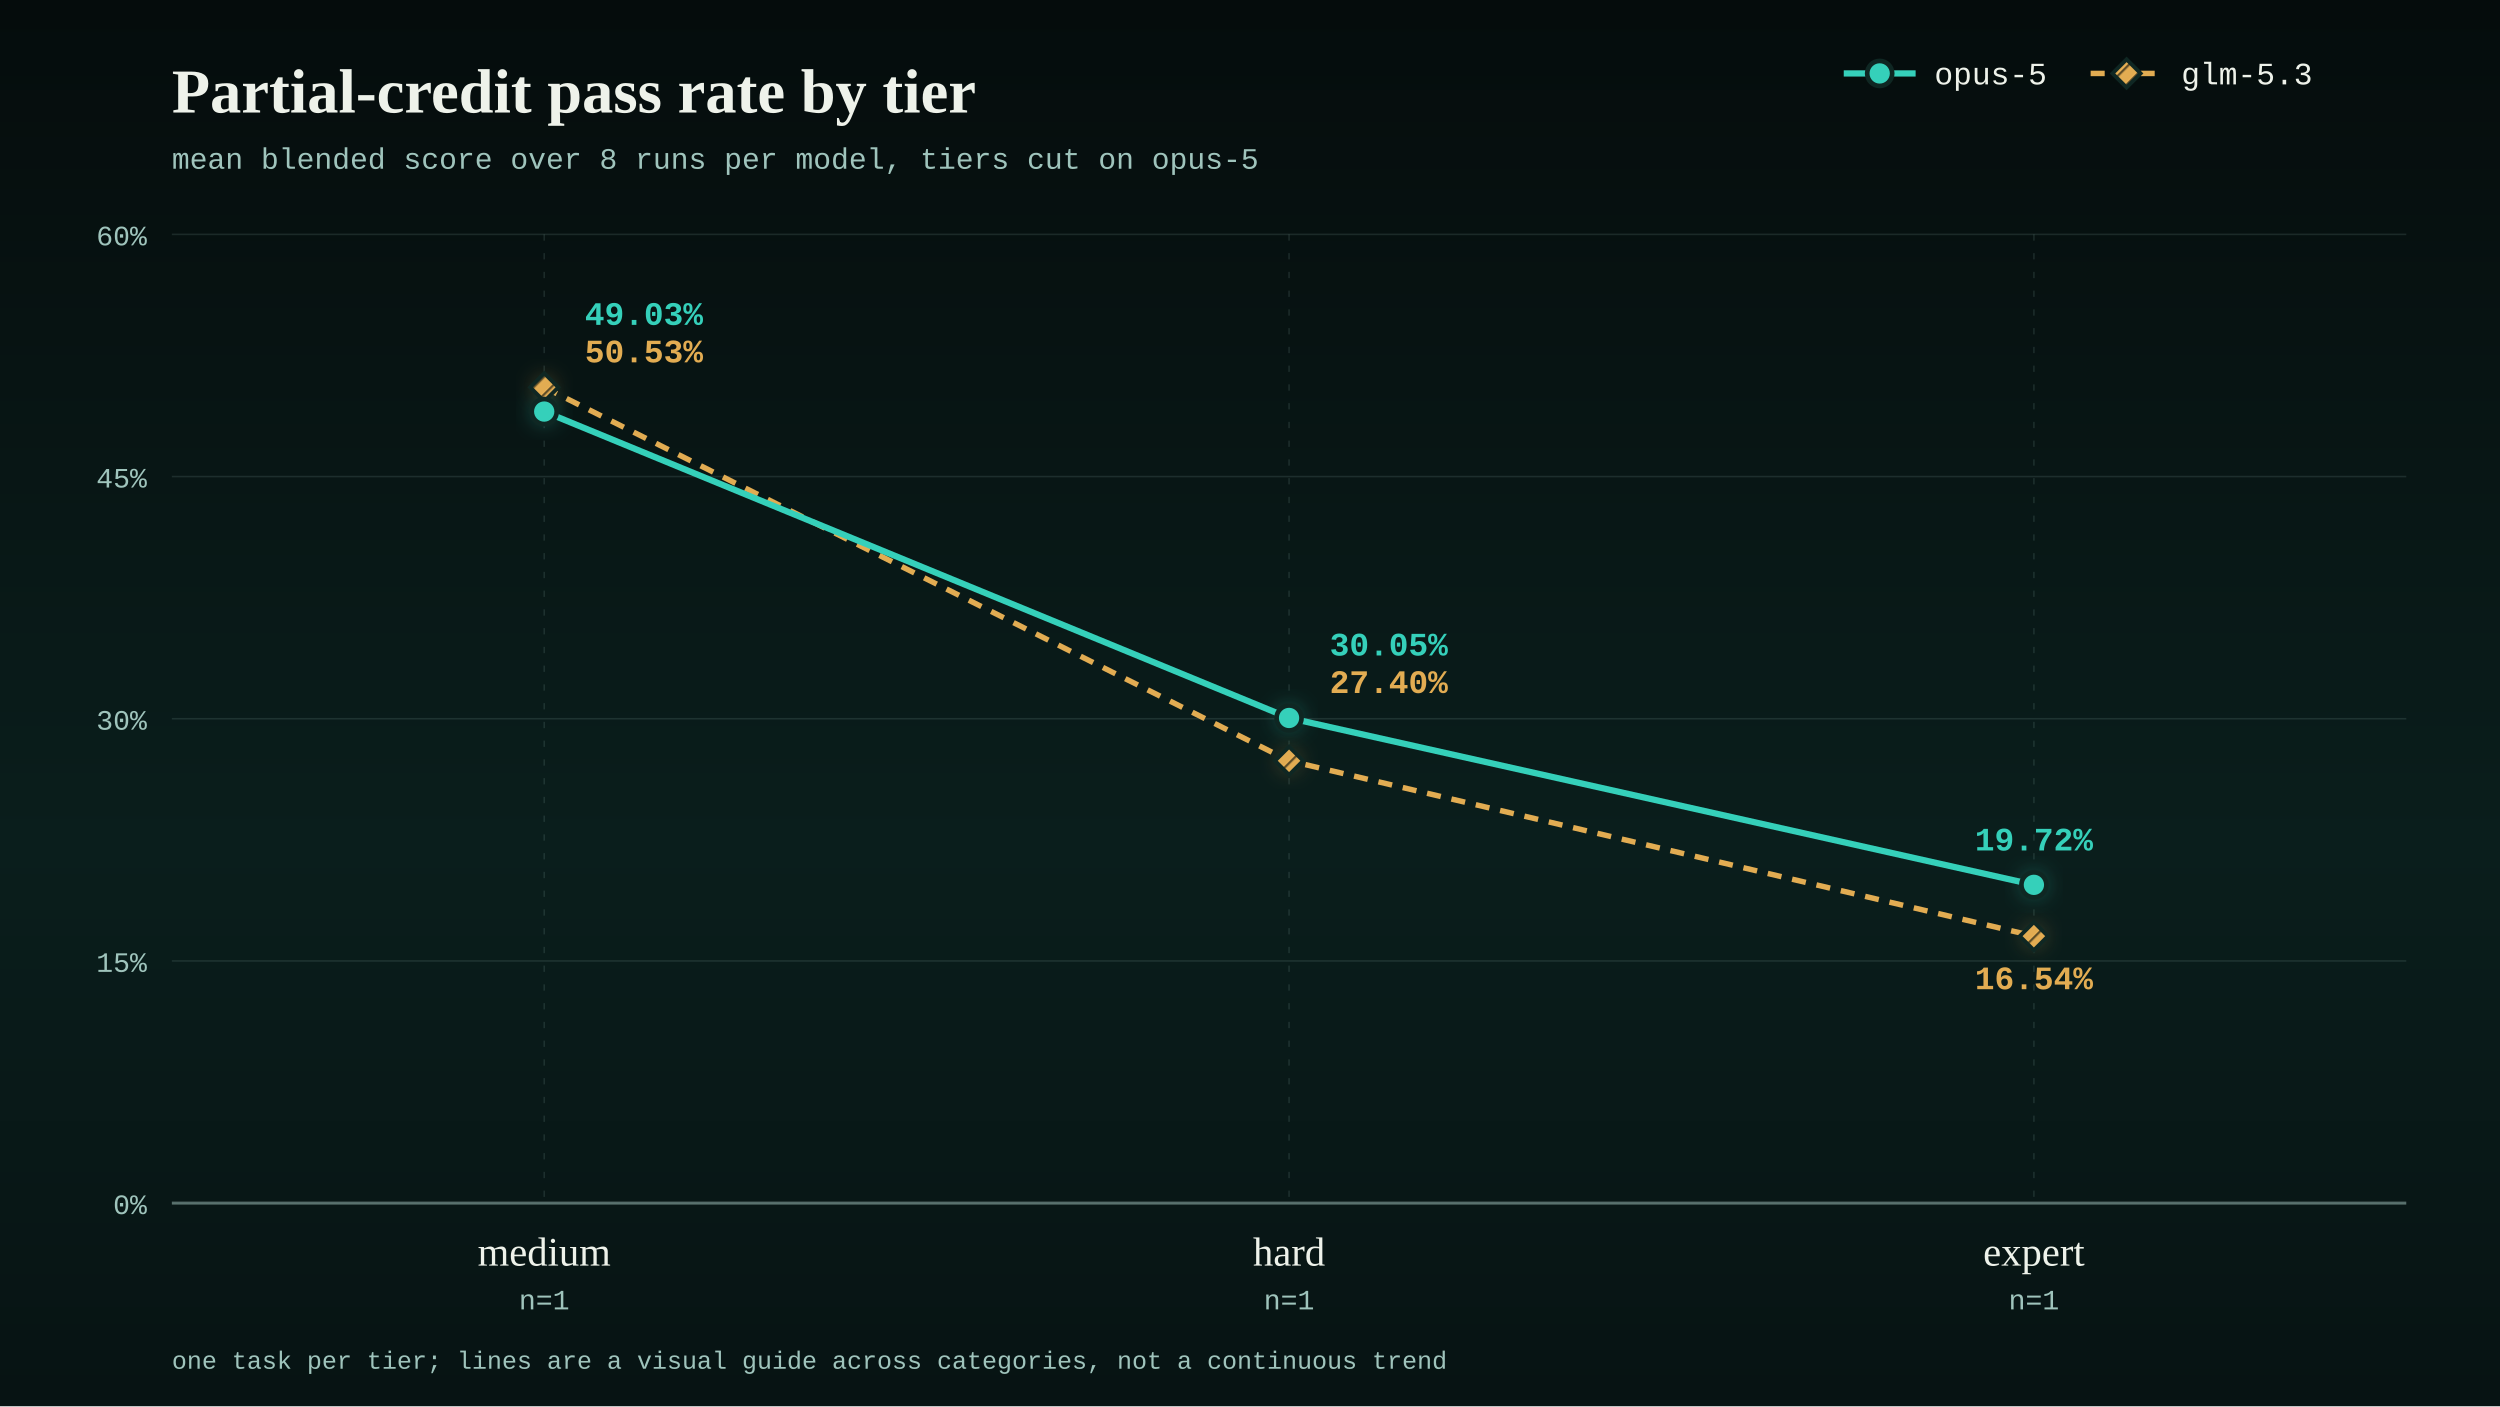
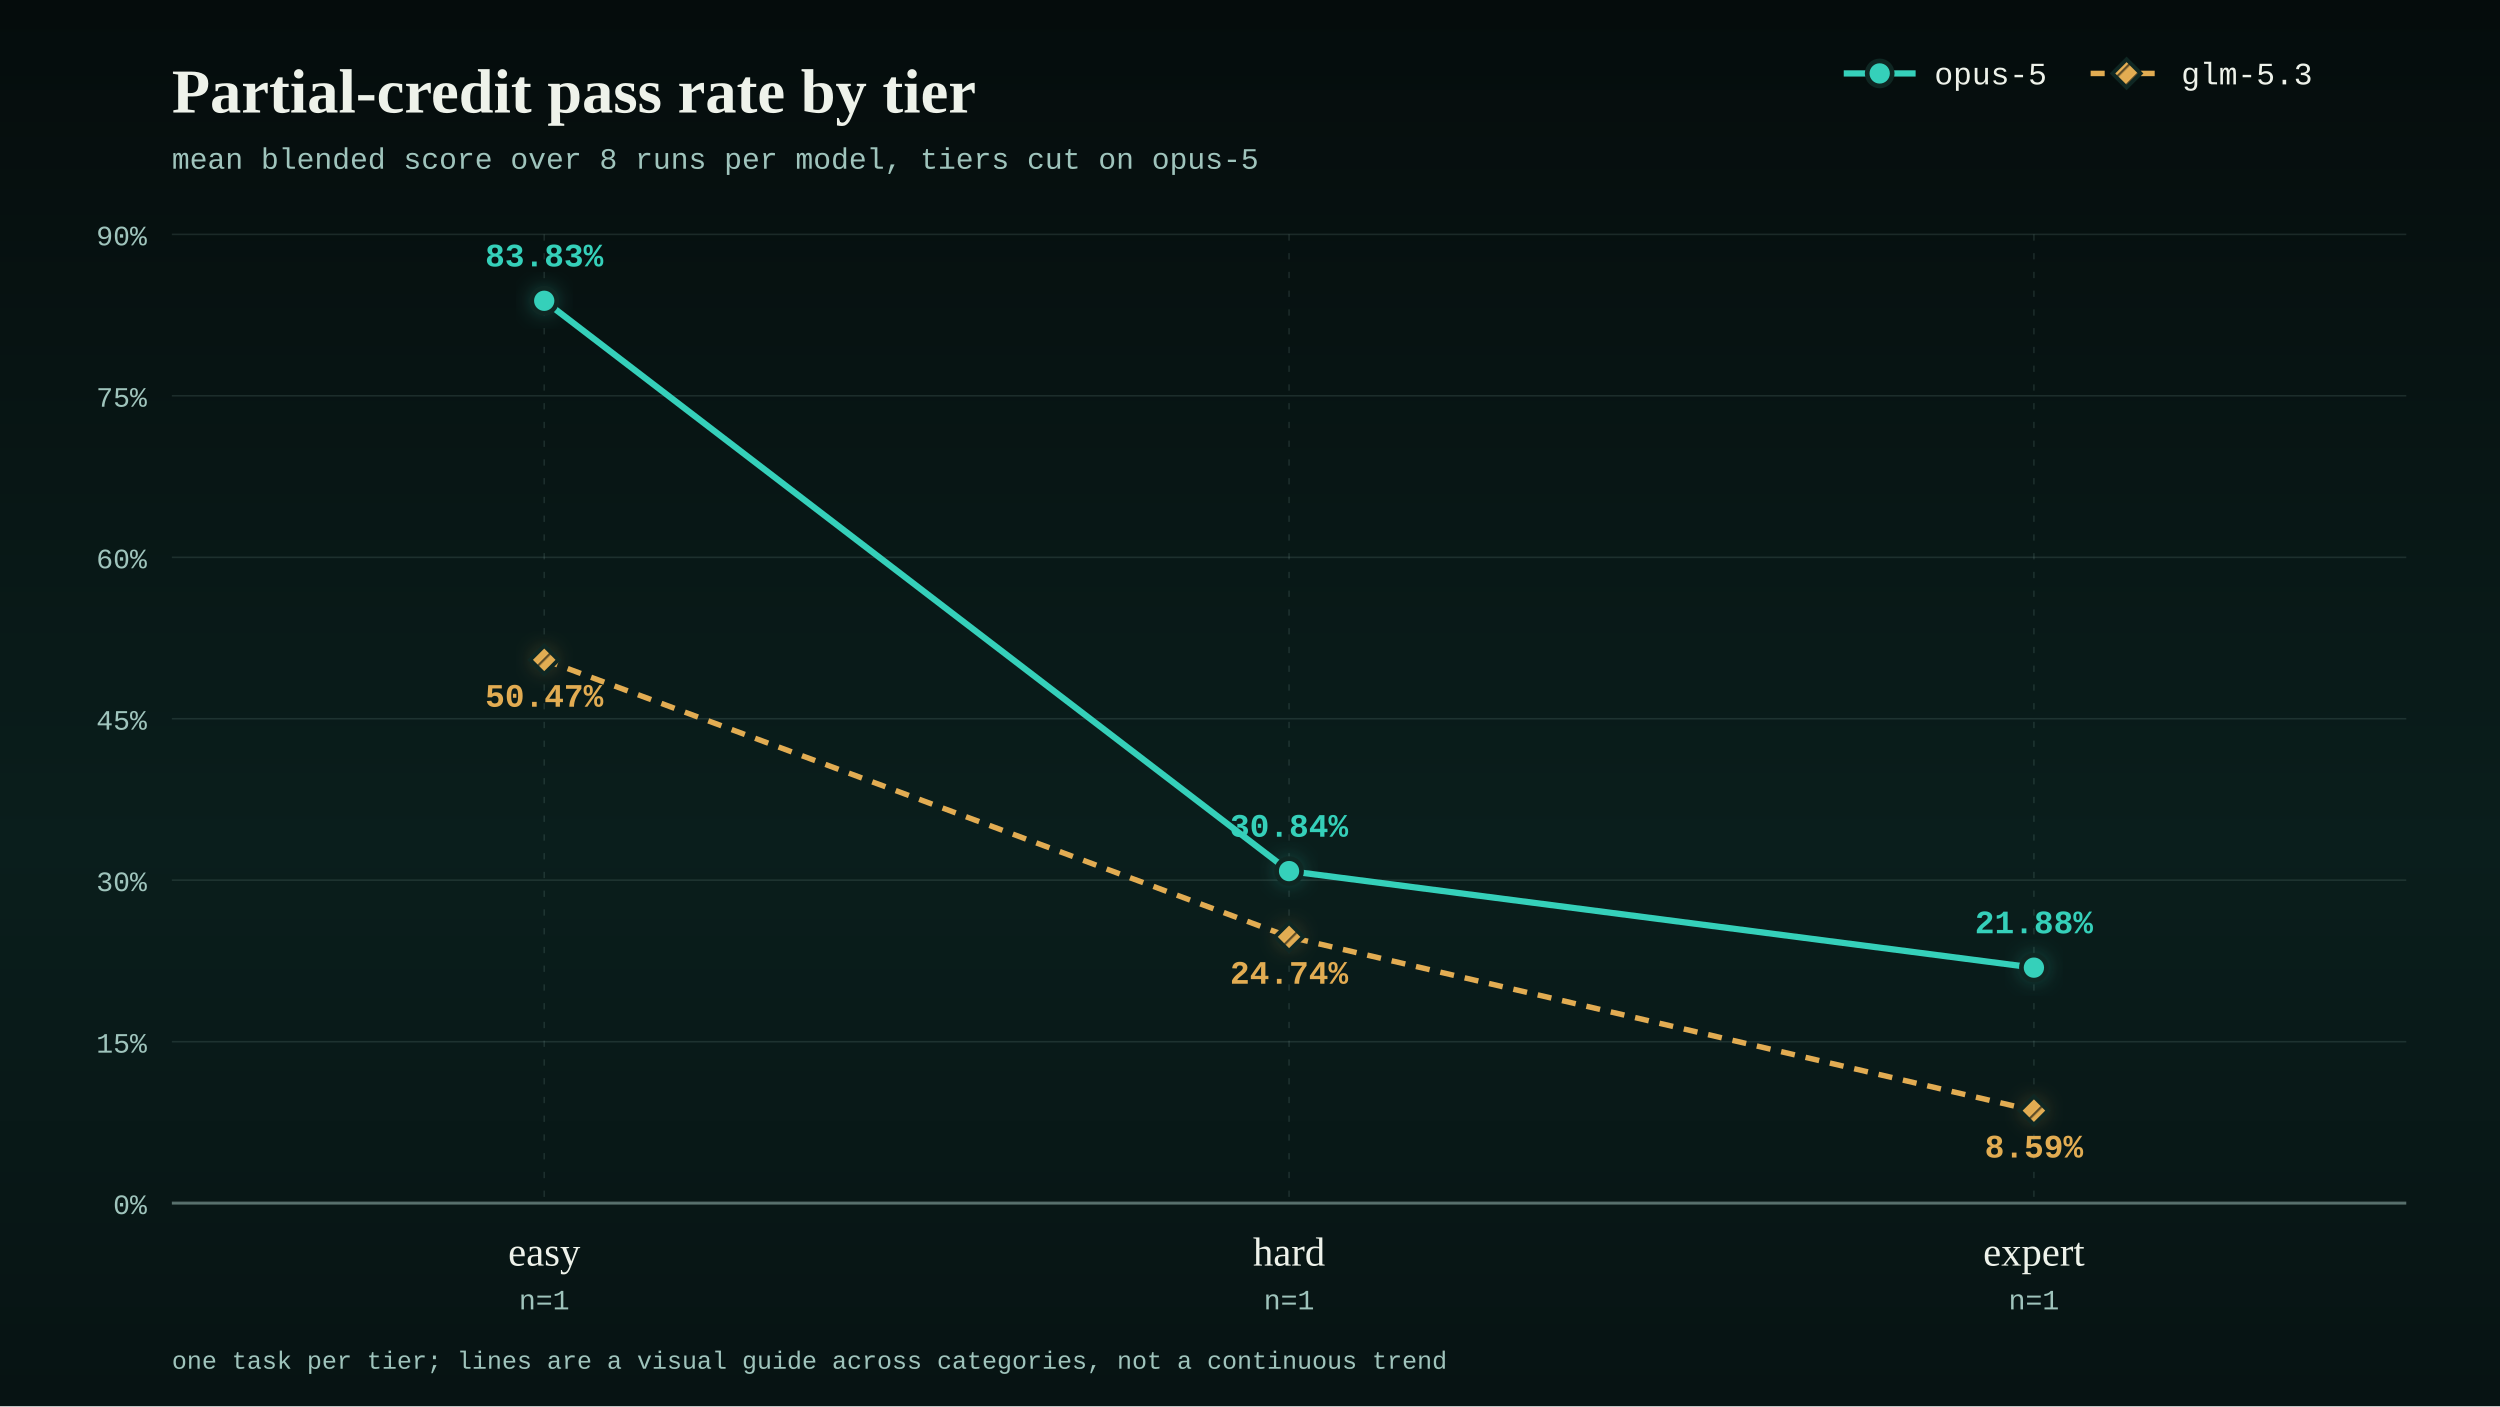
<svg xmlns="http://www.w3.org/2000/svg" viewBox="0 0 1600 900" width="1600" height="900" role="img" aria-label="Partial-credit pass rate by tier. mean blended score over 8 runs per model, tiers cut on opus-5">
  <defs>
    <linearGradient id="bg" x1="0" y1="0" x2="0" y2="1">
      <stop offset="0%" stop-color="#050c0c" />
      <stop offset="60%" stop-color="#0a1e1c" />
      <stop offset="100%" stop-color="#071313" />
    </linearGradient>
    <pattern id="hatch" width="8" height="8" patternUnits="userSpaceOnUse" patternTransform="rotate(45)">
      <rect width="8" height="8" fill="#e2ac52" />
      <line x1="0" y1="0" x2="0" y2="8" stroke="rgba(5,12,12,0.55)" stroke-width="3" />
    </pattern>
    <filter id="glow" x="-50%" y="-50%" width="200%" height="200%">
      <feGaussianBlur stdDeviation="6" />
    </filter>
  </defs>
  <rect width="1600" height="900" fill="url(#bg)" />
  <text x="110" y="72" font-family="Georgia, 'Iowan Old Style', 'Times New Roman', ui-serif, serif" font-size="40" font-weight="bold" fill="#eef2ea">Partial-credit pass rate by tier</text>
  <text x="110" y="108" font-family="'JetBrains Mono','SF Mono','Berkeley Mono',ui-monospace,'Courier New',monospace" font-size="19" fill="#9fc4bc">mean blended score over 8 runs per model, tiers cut on opus-5</text>
  <line x1="1180" y1="47" x2="1226" y2="47" stroke="#35d0ba" stroke-width="4" />
  <circle cx="1203" cy="47" r="8" fill="#35d0ba" stroke="#0f2723" stroke-width="3" />
  <text x="1238" y="54" font-family="'JetBrains Mono','SF Mono','Berkeley Mono',ui-monospace,'Courier New',monospace" font-size="20" fill="#eef2ea">opus-5</text>
  <line x1="1338" y1="47" x2="1384" y2="47" stroke="#e2ac52" stroke-width="3.5" stroke-dasharray="9 7" />
  <polygon points="1361,38 1370,47 1361,56 1352,47" fill="url(#hatch)" stroke="#0f2723" stroke-width="2.5" />
  <text x="1396" y="54" font-family="'JetBrains Mono','SF Mono','Berkeley Mono',ui-monospace,'Courier New',monospace" font-size="20" fill="#eef2ea">glm-5.3</text>
  <line x1="110" y1="770.0" x2="1540" y2="770.0" stroke="rgba(190,225,218,0.12)" stroke-width="1" />
  <text x="94" y="777.0" text-anchor="end" font-family="'JetBrains Mono','SF Mono','Berkeley Mono',ui-monospace,'Courier New',monospace" font-size="18" fill="#9fc4bc">0%</text>
-   <line x1="110" y1="615.0" x2="1540" y2="615.0" stroke="rgba(190,225,218,0.12)" stroke-width="1" />
-   <text x="94" y="622.0" text-anchor="end" font-family="'JetBrains Mono','SF Mono','Berkeley Mono',ui-monospace,'Courier New',monospace" font-size="18" fill="#9fc4bc">15%</text>
+   <line x1="110" y1="666.7" x2="1540" y2="666.7" stroke="rgba(190,225,218,0.12)" stroke-width="1" />
+   <text x="94" y="673.7" text-anchor="end" font-family="'JetBrains Mono','SF Mono','Berkeley Mono',ui-monospace,'Courier New',monospace" font-size="18" fill="#9fc4bc">15%</text>
+   <line x1="110" y1="563.3" x2="1540" y2="563.3" stroke="rgba(190,225,218,0.12)" stroke-width="1" />
+   <text x="94" y="570.3" text-anchor="end" font-family="'JetBrains Mono','SF Mono','Berkeley Mono',ui-monospace,'Courier New',monospace" font-size="18" fill="#9fc4bc">30%</text>
  <line x1="110" y1="460.0" x2="1540" y2="460.0" stroke="rgba(190,225,218,0.12)" stroke-width="1" />
-   <text x="94" y="467.0" text-anchor="end" font-family="'JetBrains Mono','SF Mono','Berkeley Mono',ui-monospace,'Courier New',monospace" font-size="18" fill="#9fc4bc">30%</text>
-   <line x1="110" y1="305.0" x2="1540" y2="305.0" stroke="rgba(190,225,218,0.12)" stroke-width="1" />
-   <text x="94" y="312.0" text-anchor="end" font-family="'JetBrains Mono','SF Mono','Berkeley Mono',ui-monospace,'Courier New',monospace" font-size="18" fill="#9fc4bc">45%</text>
+   <text x="94" y="467.0" text-anchor="end" font-family="'JetBrains Mono','SF Mono','Berkeley Mono',ui-monospace,'Courier New',monospace" font-size="18" fill="#9fc4bc">45%</text>
+   <line x1="110" y1="356.7" x2="1540" y2="356.7" stroke="rgba(190,225,218,0.12)" stroke-width="1" />
+   <text x="94" y="363.7" text-anchor="end" font-family="'JetBrains Mono','SF Mono','Berkeley Mono',ui-monospace,'Courier New',monospace" font-size="18" fill="#9fc4bc">60%</text>
+   <line x1="110" y1="253.3" x2="1540" y2="253.3" stroke="rgba(190,225,218,0.12)" stroke-width="1" />
+   <text x="94" y="260.3" text-anchor="end" font-family="'JetBrains Mono','SF Mono','Berkeley Mono',ui-monospace,'Courier New',monospace" font-size="18" fill="#9fc4bc">75%</text>
  <line x1="110" y1="150.0" x2="1540" y2="150.0" stroke="rgba(190,225,218,0.12)" stroke-width="1" />
-   <text x="94" y="157.0" text-anchor="end" font-family="'JetBrains Mono','SF Mono','Berkeley Mono',ui-monospace,'Courier New',monospace" font-size="18" fill="#9fc4bc">60%</text>
+   <text x="94" y="157.0" text-anchor="end" font-family="'JetBrains Mono','SF Mono','Berkeley Mono',ui-monospace,'Courier New',monospace" font-size="18" fill="#9fc4bc">90%</text>
  <line x1="110" y1="770.0" x2="1540" y2="770.0" stroke="rgba(190,225,218,0.38)" stroke-width="2" />
  <line x1="348.3" y1="150" x2="348.3" y2="770" stroke="rgba(190,225,218,0.12)" stroke-width="1" stroke-dasharray="4 8" />
  <line x1="825.0" y1="150" x2="825.0" y2="770" stroke="rgba(190,225,218,0.12)" stroke-width="1" stroke-dasharray="4 8" />
  <line x1="1301.7" y1="150" x2="1301.7" y2="770" stroke="rgba(190,225,218,0.12)" stroke-width="1" stroke-dasharray="4 8" />
-   <polyline points="348.3,247.9 825.0,486.9 1301.7,599.1" fill="none" stroke="#e2ac52" stroke-width="3.5" stroke-dasharray="9 7" />
-   <polyline points="348.3,263.4 825.0,459.5 1301.7,566.3" fill="none" stroke="#35d0ba" stroke-width="4" />
-   <circle cx="348.3" cy="263.4" r="9" fill="#35d0ba" opacity="0.28" filter="url(#glow)" />
-   <polygon points="348.333,238.882 357.333,247.882 348.333,256.882 339.333,247.882" fill="#e2ac52" opacity="0.28" filter="url(#glow)" />
-   <polygon points="348.333,238.882 357.333,247.882 348.333,256.882 339.333,247.882" fill="url(#hatch)" stroke="#0f2723" stroke-width="2.5" />
-   <circle cx="348.3" cy="263.4" r="8" fill="#35d0ba" stroke="#0f2723" stroke-width="3" />
-   <text x="374.3" y="207.9" text-anchor="start" font-family="'JetBrains Mono','SF Mono','Berkeley Mono',ui-monospace,'Courier New',monospace" font-size="21" font-weight="bold" fill="#35d0ba">49.03%</text>
-   <text x="374.3" y="231.9" text-anchor="start" font-family="'JetBrains Mono','SF Mono','Berkeley Mono',ui-monospace,'Courier New',monospace" font-size="21" font-weight="bold" fill="#e2ac52">50.53%</text>
-   <text x="348.3" y="810" text-anchor="middle" font-family="Georgia, 'Iowan Old Style', 'Times New Roman', ui-serif, serif" font-size="26" fill="#eef2ea">medium</text>
+   <polyline points="348.3,422.3 825.0,599.6 1301.7,710.8" fill="none" stroke="#e2ac52" stroke-width="3.5" stroke-dasharray="9 7" />
+   <polyline points="348.3,192.5 825.0,557.5 1301.7,619.3" fill="none" stroke="#35d0ba" stroke-width="4" />
+   <circle cx="348.3" cy="192.5" r="9" fill="#35d0ba" opacity="0.28" filter="url(#glow)" />
+   <polygon points="348.3,413.3 357.3,422.3 348.3,431.3 339.3,422.3" fill="#e2ac52" opacity="0.28" filter="url(#glow)" />
+   <polygon points="348.3,413.3 357.3,422.3 348.3,431.3 339.3,422.3" fill="url(#hatch)" stroke="#0f2723" stroke-width="2.5" />
+   <circle cx="348.3" cy="192.5" r="8" fill="#35d0ba" stroke="#0f2723" stroke-width="3" />
+   <text x="348.3" y="170.5" text-anchor="middle" font-family="'JetBrains Mono','SF Mono','Berkeley Mono',ui-monospace,'Courier New',monospace" font-size="21" font-weight="bold" fill="#35d0ba">83.83%</text>
+   <text x="348.3" y="452.3" text-anchor="middle" font-family="'JetBrains Mono','SF Mono','Berkeley Mono',ui-monospace,'Courier New',monospace" font-size="21" font-weight="bold" fill="#e2ac52">50.47%</text>
+   <text x="348.3" y="810" text-anchor="middle" font-family="Georgia, 'Iowan Old Style', 'Times New Roman', ui-serif, serif" font-size="26" fill="#eef2ea">easy</text>
  <text x="348.3" y="838" text-anchor="middle" font-family="'JetBrains Mono','SF Mono','Berkeley Mono',ui-monospace,'Courier New',monospace" font-size="18" fill="#9fc4bc">n=1</text>
-   <circle cx="825.0" cy="459.5" r="9" fill="#35d0ba" opacity="0.28" filter="url(#glow)" />
-   <polygon points="825.0,477.905 834.0,486.905 825.0,495.905 816.0,486.905" fill="#e2ac52" opacity="0.28" filter="url(#glow)" />
-   <polygon points="825.0,477.905 834.0,486.905 825.0,495.905 816.0,486.905" fill="url(#hatch)" stroke="#0f2723" stroke-width="2.5" />
-   <circle cx="825.0" cy="459.5" r="8" fill="#35d0ba" stroke="#0f2723" stroke-width="3" />
-   <text x="851.0" y="419.5" text-anchor="start" font-family="'JetBrains Mono','SF Mono','Berkeley Mono',ui-monospace,'Courier New',monospace" font-size="21" font-weight="bold" fill="#35d0ba">30.05%</text>
-   <text x="851.0" y="443.5" text-anchor="start" font-family="'JetBrains Mono','SF Mono','Berkeley Mono',ui-monospace,'Courier New',monospace" font-size="21" font-weight="bold" fill="#e2ac52">27.40%</text>
+   <circle cx="825.0" cy="557.5" r="9" fill="#35d0ba" opacity="0.28" filter="url(#glow)" />
+   <polygon points="825.0,590.6 834.0,599.6 825.0,608.6 816.0,599.6" fill="#e2ac52" opacity="0.28" filter="url(#glow)" />
+   <polygon points="825.0,590.6 834.0,599.6 825.0,608.6 816.0,599.6" fill="url(#hatch)" stroke="#0f2723" stroke-width="2.5" />
+   <circle cx="825.0" cy="557.5" r="8" fill="#35d0ba" stroke="#0f2723" stroke-width="3" />
+   <text x="825.0" y="535.5" text-anchor="middle" font-family="'JetBrains Mono','SF Mono','Berkeley Mono',ui-monospace,'Courier New',monospace" font-size="21" font-weight="bold" fill="#35d0ba">30.84%</text>
+   <text x="825.0" y="629.6" text-anchor="middle" font-family="'JetBrains Mono','SF Mono','Berkeley Mono',ui-monospace,'Courier New',monospace" font-size="21" font-weight="bold" fill="#e2ac52">24.74%</text>
  <text x="825.0" y="810" text-anchor="middle" font-family="Georgia, 'Iowan Old Style', 'Times New Roman', ui-serif, serif" font-size="26" fill="#eef2ea">hard</text>
  <text x="825.0" y="838" text-anchor="middle" font-family="'JetBrains Mono','SF Mono','Berkeley Mono',ui-monospace,'Courier New',monospace" font-size="18" fill="#9fc4bc">n=1</text>
-   <circle cx="1301.7" cy="566.3" r="9" fill="#35d0ba" opacity="0.28" filter="url(#glow)" />
-   <polygon points="1301.667,590.138 1310.667,599.138 1301.667,608.138 1292.667,599.138" fill="#e2ac52" opacity="0.28" filter="url(#glow)" />
-   <polygon points="1301.667,590.138 1310.667,599.138 1301.667,608.138 1292.667,599.138" fill="url(#hatch)" stroke="#0f2723" stroke-width="2.5" />
-   <circle cx="1301.7" cy="566.3" r="8" fill="#35d0ba" stroke="#0f2723" stroke-width="3" />
-   <text x="1301.7" y="544.3" text-anchor="middle" font-family="'JetBrains Mono','SF Mono','Berkeley Mono',ui-monospace,'Courier New',monospace" font-size="21" font-weight="bold" fill="#35d0ba">19.72%</text>
-   <text x="1301.7" y="633.1" text-anchor="middle" font-family="'JetBrains Mono','SF Mono','Berkeley Mono',ui-monospace,'Courier New',monospace" font-size="21" font-weight="bold" fill="#e2ac52">16.54%</text>
+   <circle cx="1301.7" cy="619.3" r="9" fill="#35d0ba" opacity="0.28" filter="url(#glow)" />
+   <polygon points="1301.7,701.8 1310.7,710.8 1301.7,719.8 1292.7,710.8" fill="#e2ac52" opacity="0.28" filter="url(#glow)" />
+   <polygon points="1301.7,701.8 1310.7,710.8 1301.7,719.8 1292.7,710.8" fill="url(#hatch)" stroke="#0f2723" stroke-width="2.5" />
+   <circle cx="1301.7" cy="619.3" r="8" fill="#35d0ba" stroke="#0f2723" stroke-width="3" />
+   <text x="1301.7" y="597.3" text-anchor="middle" font-family="'JetBrains Mono','SF Mono','Berkeley Mono',ui-monospace,'Courier New',monospace" font-size="21" font-weight="bold" fill="#35d0ba">21.88%</text>
+   <text x="1301.7" y="740.8" text-anchor="middle" font-family="'JetBrains Mono','SF Mono','Berkeley Mono',ui-monospace,'Courier New',monospace" font-size="21" font-weight="bold" fill="#e2ac52">8.59%</text>
  <text x="1301.7" y="810" text-anchor="middle" font-family="Georgia, 'Iowan Old Style', 'Times New Roman', ui-serif, serif" font-size="26" fill="#eef2ea">expert</text>
  <text x="1301.7" y="838" text-anchor="middle" font-family="'JetBrains Mono','SF Mono','Berkeley Mono',ui-monospace,'Courier New',monospace" font-size="18" fill="#9fc4bc">n=1</text>
  <text x="110" y="876" font-family="'JetBrains Mono','SF Mono','Berkeley Mono',ui-monospace,'Courier New',monospace" font-size="16" fill="#9fc4bc">one task per tier; lines are a visual guide across categories, not a continuous trend</text>
</svg>
